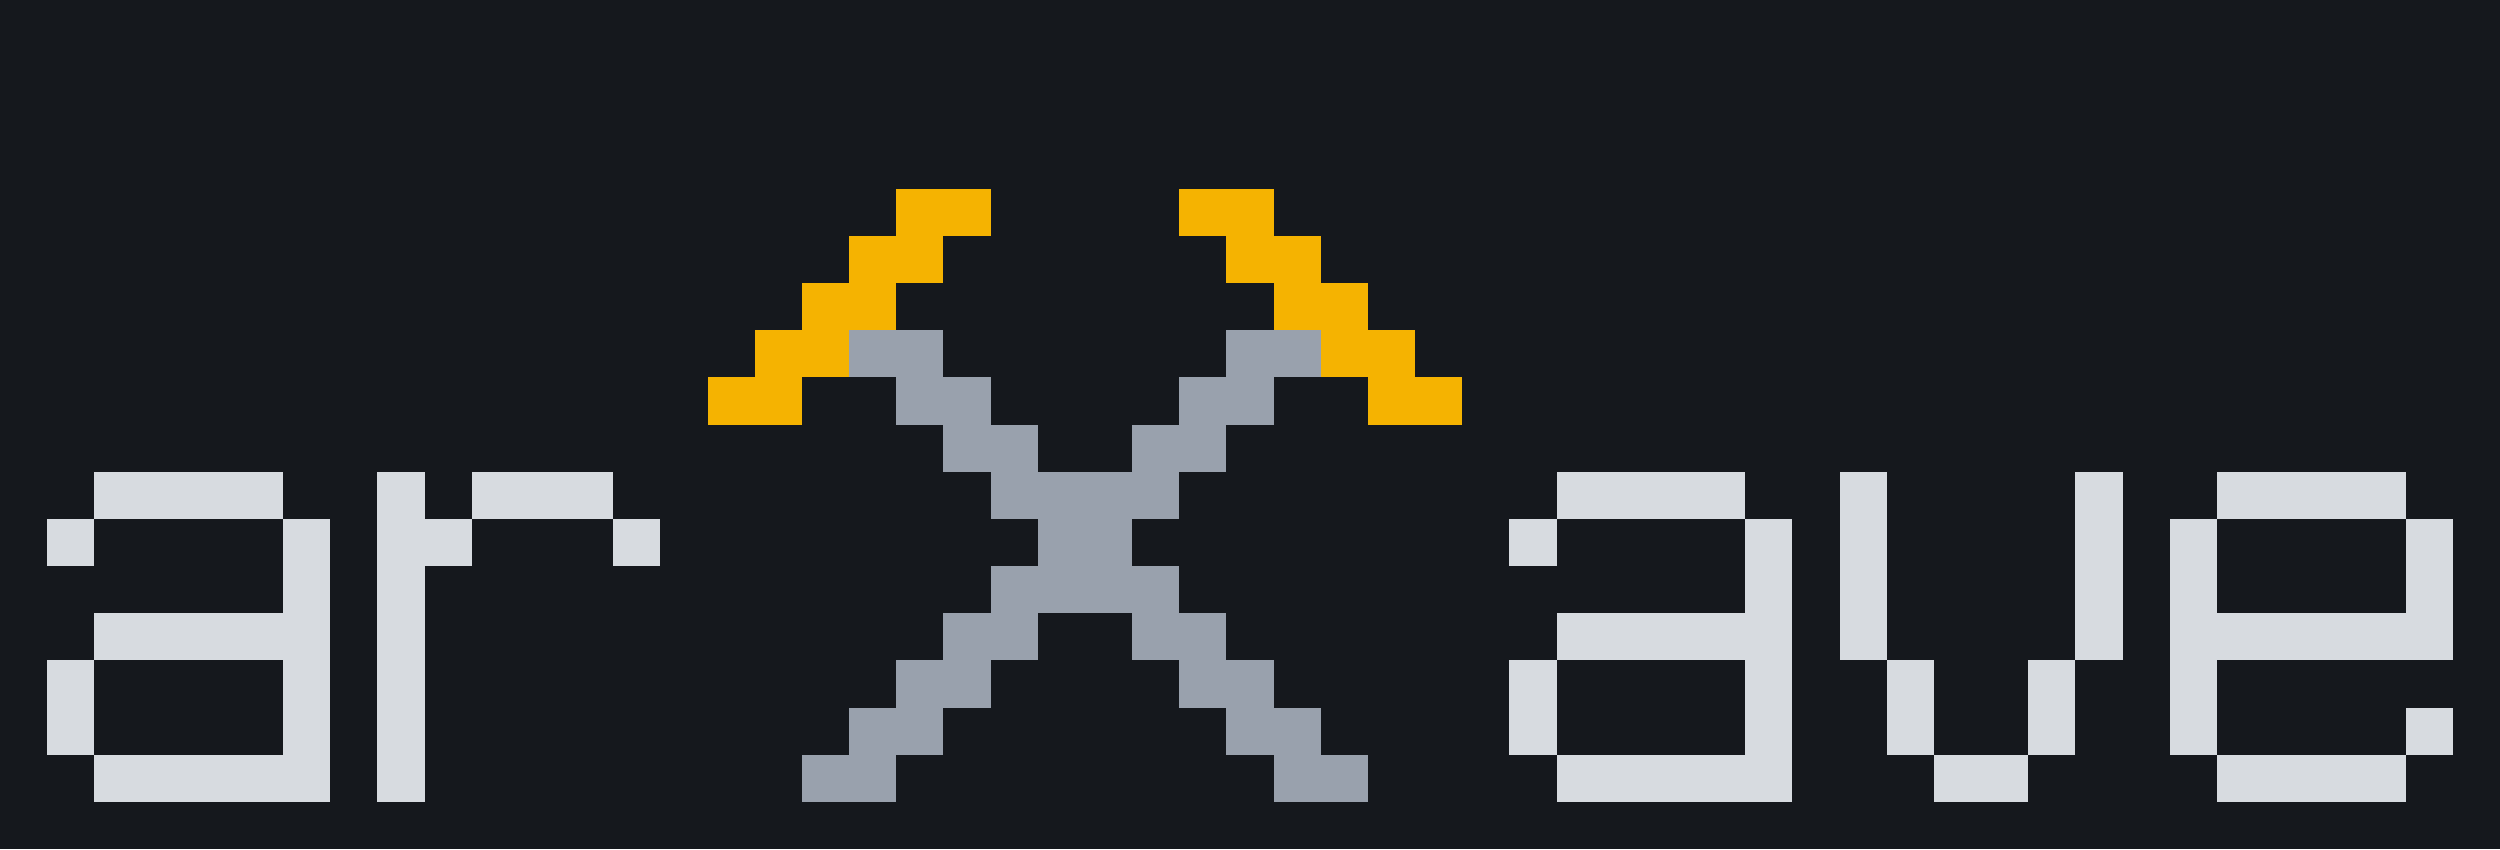
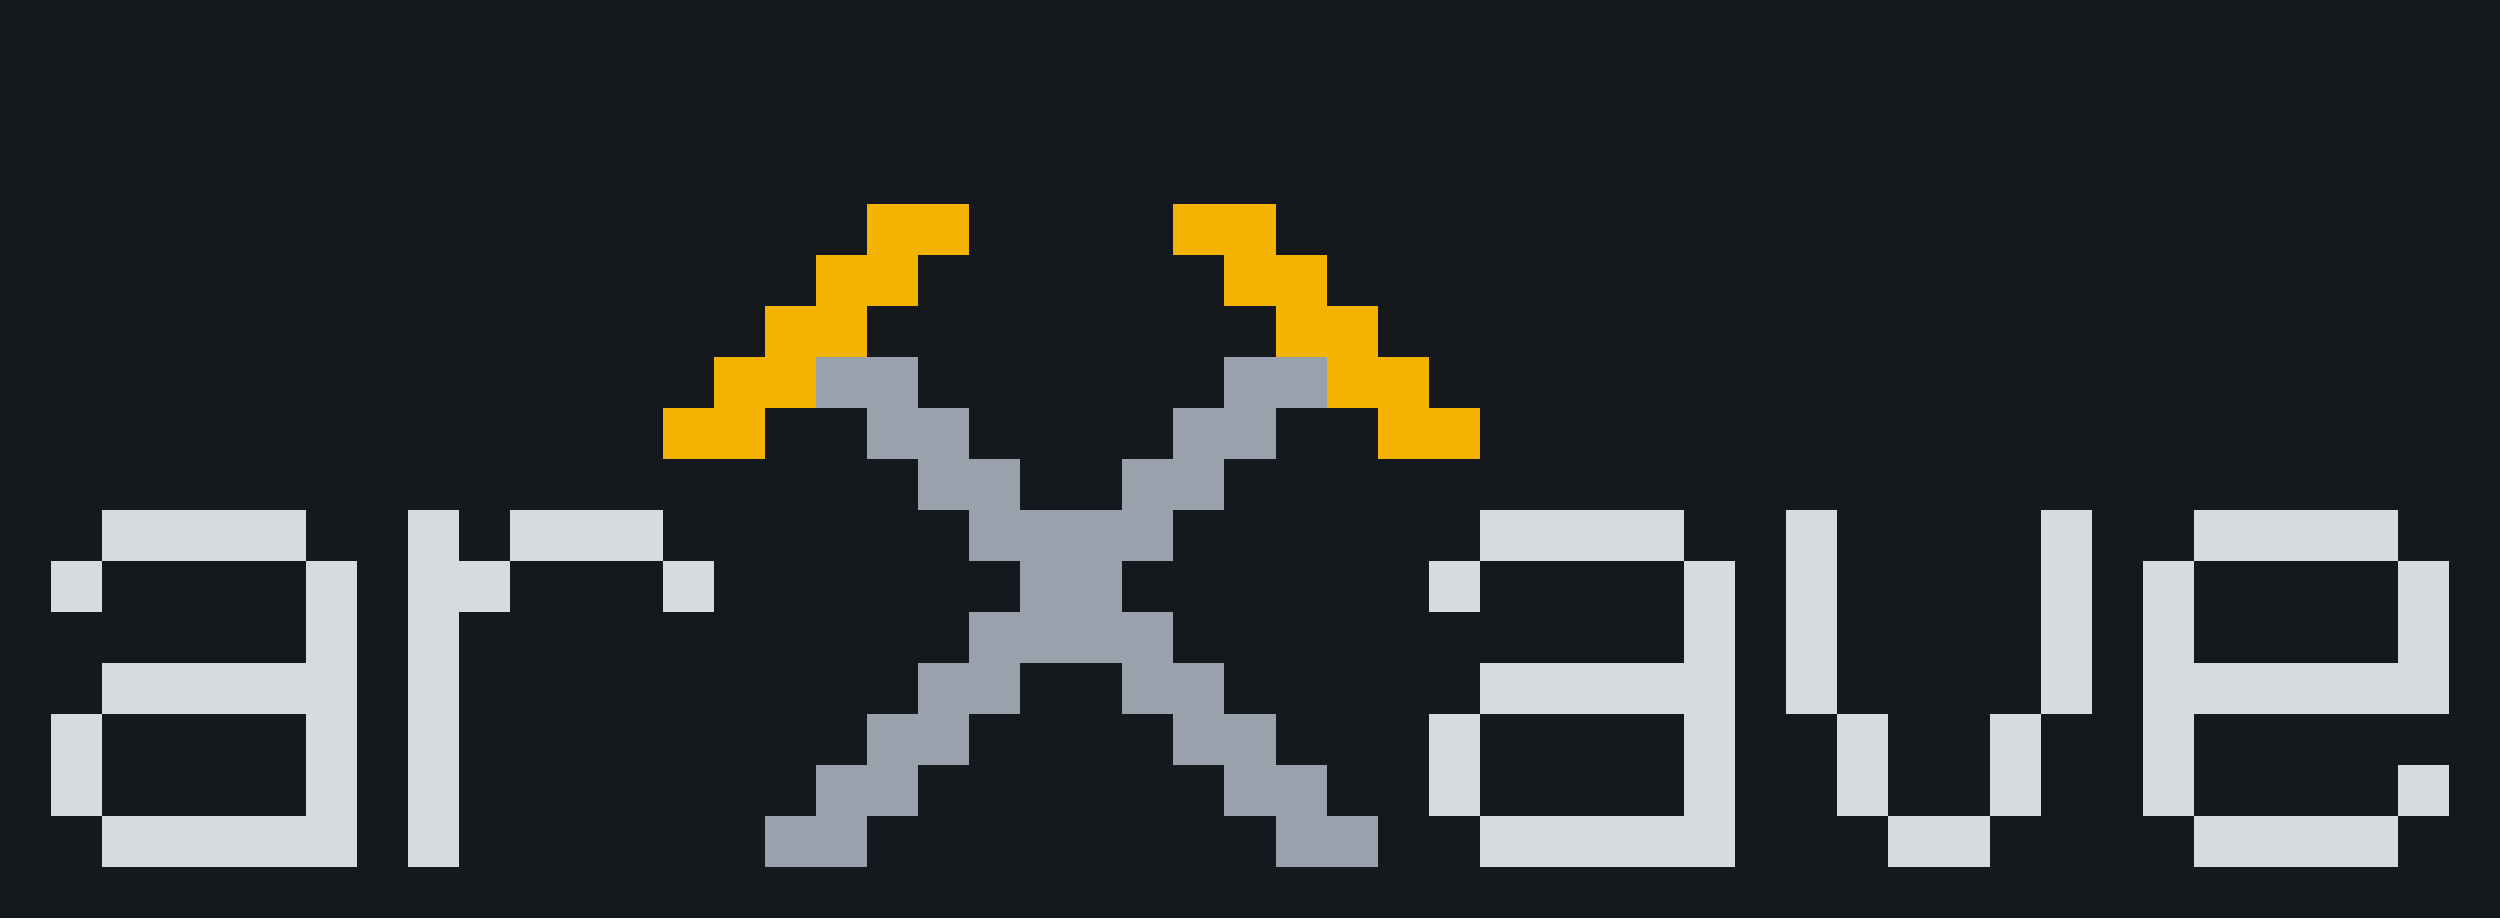
- <svg xmlns="http://www.w3.org/2000/svg" width="424" height="144" viewBox="0 0 424 144" shape-rendering="crispEdges" role="img" aria-label="arXave — pixel wordmark whose X is two crossed daggers">
-   <rect width="424" height="144" fill="#15181d" />
+ <svg xmlns="http://www.w3.org/2000/svg" width="392" height="144" viewBox="0 0 392 144" shape-rendering="crispEdges" role="img" aria-label="arXave — pixel wordmark whose X is two crossed daggers">
+   <rect width="392" height="144" fill="#15181d" />
  <g fill="#99a1ad">
-     <rect x="136" y="48" width="8" height="8" />
-     <rect x="144" y="48" width="8" height="8" />
-     <rect x="144" y="56" width="8" height="8" />
-     <rect x="152" y="56" width="8" height="8" />
-     <rect x="152" y="64" width="8" height="8" />
-     <rect x="160" y="64" width="8" height="8" />
-     <rect x="160" y="72" width="8" height="8" />
-     <rect x="168" y="72" width="8" height="8" />
+     <rect x="120" y="48" width="8" height="8" />
+     <rect x="128" y="48" width="8" height="8" />
+     <rect x="128" y="56" width="8" height="8" />
+     <rect x="136" y="56" width="8" height="8" />
+     <rect x="136" y="64" width="8" height="8" />
+     <rect x="144" y="64" width="8" height="8" />
+     <rect x="144" y="72" width="8" height="8" />
+     <rect x="152" y="72" width="8" height="8" />
+     <rect x="152" y="80" width="8" height="8" />
+     <rect x="160" y="80" width="8" height="8" />
+     <rect x="160" y="88" width="8" height="8" />
+     <rect x="168" y="88" width="8" height="8" />
+     <rect x="168" y="96" width="8" height="8" />
+     <rect x="176" y="96" width="8" height="8" />
+     <rect x="176" y="104" width="8" height="8" />
+     <rect x="184" y="104" width="8" height="8" />
+     <rect x="184" y="112" width="8" height="8" />
+     <rect x="192" y="112" width="8" height="8" />
+     <rect x="192" y="120" width="8" height="8" />
+     <rect x="200" y="120" width="8" height="8" />
+     <rect x="200" y="128" width="8" height="8" />
+     <rect x="208" y="128" width="8" height="8" />
+     <rect x="200" y="48" width="8" height="8" />
+     <rect x="208" y="48" width="8" height="8" />
+     <rect x="192" y="56" width="8" height="8" />
+     <rect x="200" y="56" width="8" height="8" />
+     <rect x="184" y="64" width="8" height="8" />
+     <rect x="192" y="64" width="8" height="8" />
+     <rect x="176" y="72" width="8" height="8" />
+     <rect x="184" y="72" width="8" height="8" />
    <rect x="168" y="80" width="8" height="8" />
    <rect x="176" y="80" width="8" height="8" />
-     <rect x="176" y="88" width="8" height="8" />
-     <rect x="184" y="88" width="8" height="8" />
-     <rect x="184" y="96" width="8" height="8" />
-     <rect x="192" y="96" width="8" height="8" />
-     <rect x="192" y="104" width="8" height="8" />
-     <rect x="200" y="104" width="8" height="8" />
-     <rect x="200" y="112" width="8" height="8" />
-     <rect x="208" y="112" width="8" height="8" />
-     <rect x="208" y="120" width="8" height="8" />
-     <rect x="216" y="120" width="8" height="8" />
-     <rect x="216" y="128" width="8" height="8" />
-     <rect x="224" y="128" width="8" height="8" />
-     <rect x="216" y="48" width="8" height="8" />
-     <rect x="224" y="48" width="8" height="8" />
-     <rect x="208" y="56" width="8" height="8" />
-     <rect x="216" y="56" width="8" height="8" />
-     <rect x="200" y="64" width="8" height="8" />
-     <rect x="208" y="64" width="8" height="8" />
-     <rect x="192" y="72" width="8" height="8" />
-     <rect x="200" y="72" width="8" height="8" />
-     <rect x="184" y="80" width="8" height="8" />
-     <rect x="192" y="80" width="8" height="8" />
-     <rect x="168" y="96" width="8" height="8" />
-     <rect x="176" y="96" width="8" height="8" />
-     <rect x="160" y="104" width="8" height="8" />
-     <rect x="168" y="104" width="8" height="8" />
-     <rect x="152" y="112" width="8" height="8" />
-     <rect x="160" y="112" width="8" height="8" />
-     <rect x="144" y="120" width="8" height="8" />
-     <rect x="152" y="120" width="8" height="8" />
-     <rect x="136" y="128" width="8" height="8" />
-     <rect x="144" y="128" width="8" height="8" />
+     <rect x="152" y="96" width="8" height="8" />
+     <rect x="160" y="96" width="8" height="8" />
+     <rect x="144" y="104" width="8" height="8" />
+     <rect x="152" y="104" width="8" height="8" />
+     <rect x="136" y="112" width="8" height="8" />
+     <rect x="144" y="112" width="8" height="8" />
+     <rect x="128" y="120" width="8" height="8" />
+     <rect x="136" y="120" width="8" height="8" />
+     <rect x="120" y="128" width="8" height="8" />
+     <rect x="128" y="128" width="8" height="8" />
  </g>
  <g fill="#f5b301">
-     <rect x="120" y="64" width="8" height="8" />
-     <rect x="128" y="56" width="8" height="8" />
-     <rect x="136" y="48" width="8" height="8" />
-     <rect x="144" y="40" width="8" height="8" />
-     <rect x="152" y="32" width="8" height="8" />
-     <rect x="128" y="64" width="8" height="8" />
-     <rect x="136" y="56" width="8" height="8" />
-     <rect x="144" y="48" width="8" height="8" />
-     <rect x="152" y="40" width="8" height="8" />
-     <rect x="160" y="32" width="8" height="8" />
-     <rect x="208" y="32" width="8" height="8" />
-     <rect x="216" y="40" width="8" height="8" />
-     <rect x="224" y="48" width="8" height="8" />
-     <rect x="232" y="56" width="8" height="8" />
-     <rect x="240" y="64" width="8" height="8" />
-     <rect x="200" y="32" width="8" height="8" />
-     <rect x="208" y="40" width="8" height="8" />
-     <rect x="216" y="48" width="8" height="8" />
-     <rect x="224" y="56" width="8" height="8" />
-     <rect x="232" y="64" width="8" height="8" />
+     <rect x="104" y="64" width="8" height="8" />
+     <rect x="112" y="56" width="8" height="8" />
+     <rect x="120" y="48" width="8" height="8" />
+     <rect x="128" y="40" width="8" height="8" />
+     <rect x="136" y="32" width="8" height="8" />
+     <rect x="112" y="64" width="8" height="8" />
+     <rect x="120" y="56" width="8" height="8" />
+     <rect x="128" y="48" width="8" height="8" />
+     <rect x="136" y="40" width="8" height="8" />
+     <rect x="144" y="32" width="8" height="8" />
+     <rect x="192" y="32" width="8" height="8" />
+     <rect x="200" y="40" width="8" height="8" />
+     <rect x="208" y="48" width="8" height="8" />
+     <rect x="216" y="56" width="8" height="8" />
+     <rect x="224" y="64" width="8" height="8" />
+     <rect x="184" y="32" width="8" height="8" />
+     <rect x="192" y="40" width="8" height="8" />
+     <rect x="200" y="48" width="8" height="8" />
+     <rect x="208" y="56" width="8" height="8" />
+     <rect x="216" y="64" width="8" height="8" />
  </g>
  <g fill="#d7dbe0">
    <rect x="16" y="80" width="8" height="8" />
    <rect x="24" y="80" width="8" height="8" />
    <rect x="32" y="80" width="8" height="8" />
    <rect x="40" y="80" width="8" height="8" />
    <rect x="8" y="88" width="8" height="8" />
    <rect x="48" y="88" width="8" height="8" />
    <rect x="48" y="96" width="8" height="8" />
    <rect x="16" y="104" width="8" height="8" />
    <rect x="24" y="104" width="8" height="8" />
    <rect x="32" y="104" width="8" height="8" />
    <rect x="40" y="104" width="8" height="8" />
    <rect x="48" y="104" width="8" height="8" />
    <rect x="8" y="112" width="8" height="8" />
    <rect x="48" y="112" width="8" height="8" />
    <rect x="8" y="120" width="8" height="8" />
    <rect x="48" y="120" width="8" height="8" />
    <rect x="16" y="128" width="8" height="8" />
    <rect x="24" y="128" width="8" height="8" />
    <rect x="32" y="128" width="8" height="8" />
    <rect x="40" y="128" width="8" height="8" />
    <rect x="48" y="128" width="8" height="8" />
    <rect x="64" y="80" width="8" height="8" />
    <rect x="80" y="80" width="8" height="8" />
    <rect x="88" y="80" width="8" height="8" />
    <rect x="96" y="80" width="8" height="8" />
    <rect x="64" y="88" width="8" height="8" />
    <rect x="72" y="88" width="8" height="8" />
    <rect x="104" y="88" width="8" height="8" />
    <rect x="64" y="96" width="8" height="8" />
    <rect x="64" y="104" width="8" height="8" />
    <rect x="64" y="112" width="8" height="8" />
    <rect x="64" y="120" width="8" height="8" />
    <rect x="64" y="128" width="8" height="8" />
-     <rect x="264" y="80" width="8" height="8" />
-     <rect x="272" y="80" width="8" height="8" />
+     <rect x="232" y="80" width="8" height="8" />
+     <rect x="240" y="80" width="8" height="8" />
+     <rect x="248" y="80" width="8" height="8" />
+     <rect x="256" y="80" width="8" height="8" />
+     <rect x="224" y="88" width="8" height="8" />
+     <rect x="264" y="88" width="8" height="8" />
+     <rect x="264" y="96" width="8" height="8" />
+     <rect x="232" y="104" width="8" height="8" />
+     <rect x="240" y="104" width="8" height="8" />
+     <rect x="248" y="104" width="8" height="8" />
+     <rect x="256" y="104" width="8" height="8" />
+     <rect x="264" y="104" width="8" height="8" />
+     <rect x="224" y="112" width="8" height="8" />
+     <rect x="264" y="112" width="8" height="8" />
+     <rect x="224" y="120" width="8" height="8" />
+     <rect x="264" y="120" width="8" height="8" />
+     <rect x="232" y="128" width="8" height="8" />
+     <rect x="240" y="128" width="8" height="8" />
+     <rect x="248" y="128" width="8" height="8" />
+     <rect x="256" y="128" width="8" height="8" />
+     <rect x="264" y="128" width="8" height="8" />
    <rect x="280" y="80" width="8" height="8" />
-     <rect x="288" y="80" width="8" height="8" />
-     <rect x="256" y="88" width="8" height="8" />
-     <rect x="296" y="88" width="8" height="8" />
-     <rect x="296" y="96" width="8" height="8" />
-     <rect x="264" y="104" width="8" height="8" />
-     <rect x="272" y="104" width="8" height="8" />
+     <rect x="320" y="80" width="8" height="8" />
+     <rect x="280" y="88" width="8" height="8" />
+     <rect x="320" y="88" width="8" height="8" />
+     <rect x="280" y="96" width="8" height="8" />
+     <rect x="320" y="96" width="8" height="8" />
    <rect x="280" y="104" width="8" height="8" />
-     <rect x="288" y="104" width="8" height="8" />
-     <rect x="296" y="104" width="8" height="8" />
-     <rect x="256" y="112" width="8" height="8" />
-     <rect x="296" y="112" width="8" height="8" />
-     <rect x="256" y="120" width="8" height="8" />
-     <rect x="296" y="120" width="8" height="8" />
-     <rect x="264" y="128" width="8" height="8" />
-     <rect x="272" y="128" width="8" height="8" />
-     <rect x="280" y="128" width="8" height="8" />
-     <rect x="288" y="128" width="8" height="8" />
+     <rect x="320" y="104" width="8" height="8" />
+     <rect x="288" y="112" width="8" height="8" />
+     <rect x="312" y="112" width="8" height="8" />
+     <rect x="288" y="120" width="8" height="8" />
+     <rect x="312" y="120" width="8" height="8" />
    <rect x="296" y="128" width="8" height="8" />
-     <rect x="312" y="80" width="8" height="8" />
+     <rect x="304" y="128" width="8" height="8" />
+     <rect x="344" y="80" width="8" height="8" />
    <rect x="352" y="80" width="8" height="8" />
-     <rect x="312" y="88" width="8" height="8" />
-     <rect x="352" y="88" width="8" height="8" />
-     <rect x="312" y="96" width="8" height="8" />
-     <rect x="352" y="96" width="8" height="8" />
-     <rect x="312" y="104" width="8" height="8" />
+     <rect x="360" y="80" width="8" height="8" />
+     <rect x="368" y="80" width="8" height="8" />
+     <rect x="336" y="88" width="8" height="8" />
+     <rect x="376" y="88" width="8" height="8" />
+     <rect x="336" y="96" width="8" height="8" />
+     <rect x="376" y="96" width="8" height="8" />
+     <rect x="336" y="104" width="8" height="8" />
+     <rect x="344" y="104" width="8" height="8" />
    <rect x="352" y="104" width="8" height="8" />
-     <rect x="320" y="112" width="8" height="8" />
-     <rect x="344" y="112" width="8" height="8" />
-     <rect x="320" y="120" width="8" height="8" />
-     <rect x="344" y="120" width="8" height="8" />
-     <rect x="328" y="128" width="8" height="8" />
-     <rect x="336" y="128" width="8" height="8" />
-     <rect x="376" y="80" width="8" height="8" />
-     <rect x="384" y="80" width="8" height="8" />
-     <rect x="392" y="80" width="8" height="8" />
-     <rect x="400" y="80" width="8" height="8" />
-     <rect x="368" y="88" width="8" height="8" />
-     <rect x="408" y="88" width="8" height="8" />
-     <rect x="368" y="96" width="8" height="8" />
-     <rect x="408" y="96" width="8" height="8" />
+     <rect x="360" y="104" width="8" height="8" />
    <rect x="368" y="104" width="8" height="8" />
    <rect x="376" y="104" width="8" height="8" />
-     <rect x="384" y="104" width="8" height="8" />
-     <rect x="392" y="104" width="8" height="8" />
-     <rect x="400" y="104" width="8" height="8" />
-     <rect x="408" y="104" width="8" height="8" />
-     <rect x="368" y="112" width="8" height="8" />
-     <rect x="368" y="120" width="8" height="8" />
-     <rect x="408" y="120" width="8" height="8" />
-     <rect x="376" y="128" width="8" height="8" />
-     <rect x="384" y="128" width="8" height="8" />
-     <rect x="392" y="128" width="8" height="8" />
-     <rect x="400" y="128" width="8" height="8" />
+     <rect x="336" y="112" width="8" height="8" />
+     <rect x="336" y="120" width="8" height="8" />
+     <rect x="376" y="120" width="8" height="8" />
+     <rect x="344" y="128" width="8" height="8" />
+     <rect x="352" y="128" width="8" height="8" />
+     <rect x="360" y="128" width="8" height="8" />
+     <rect x="368" y="128" width="8" height="8" />
  </g>
</svg>
